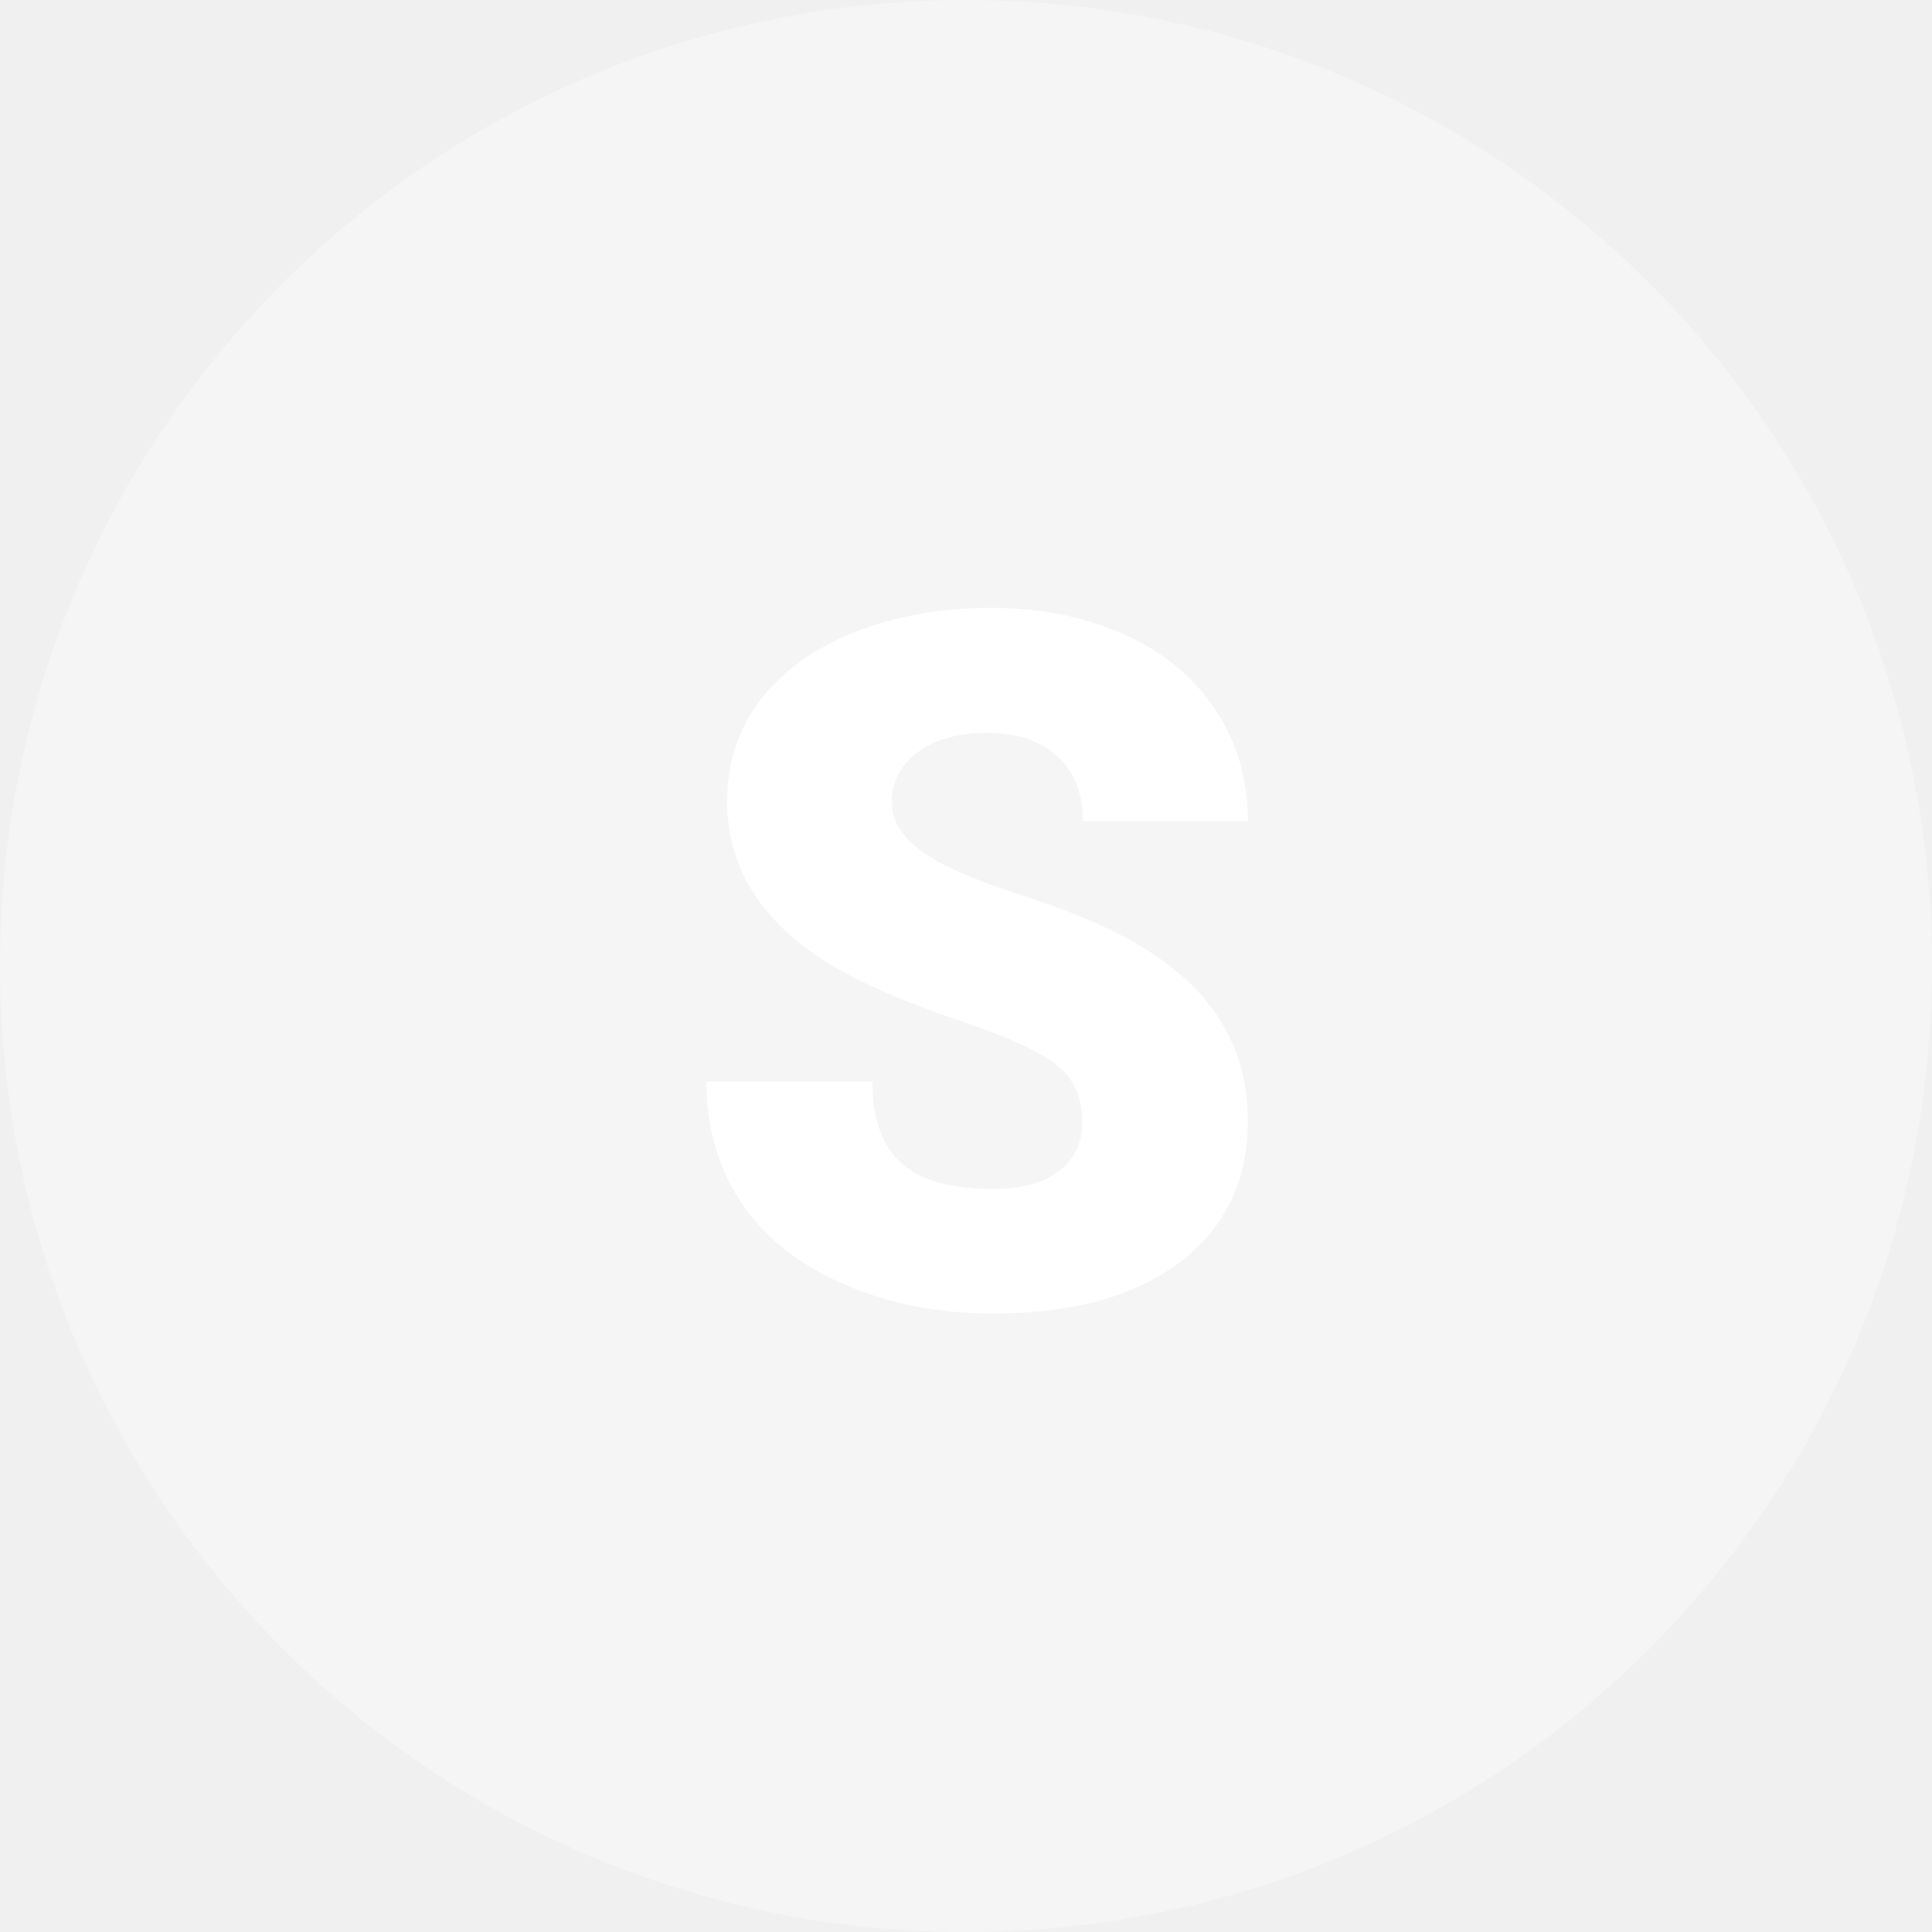
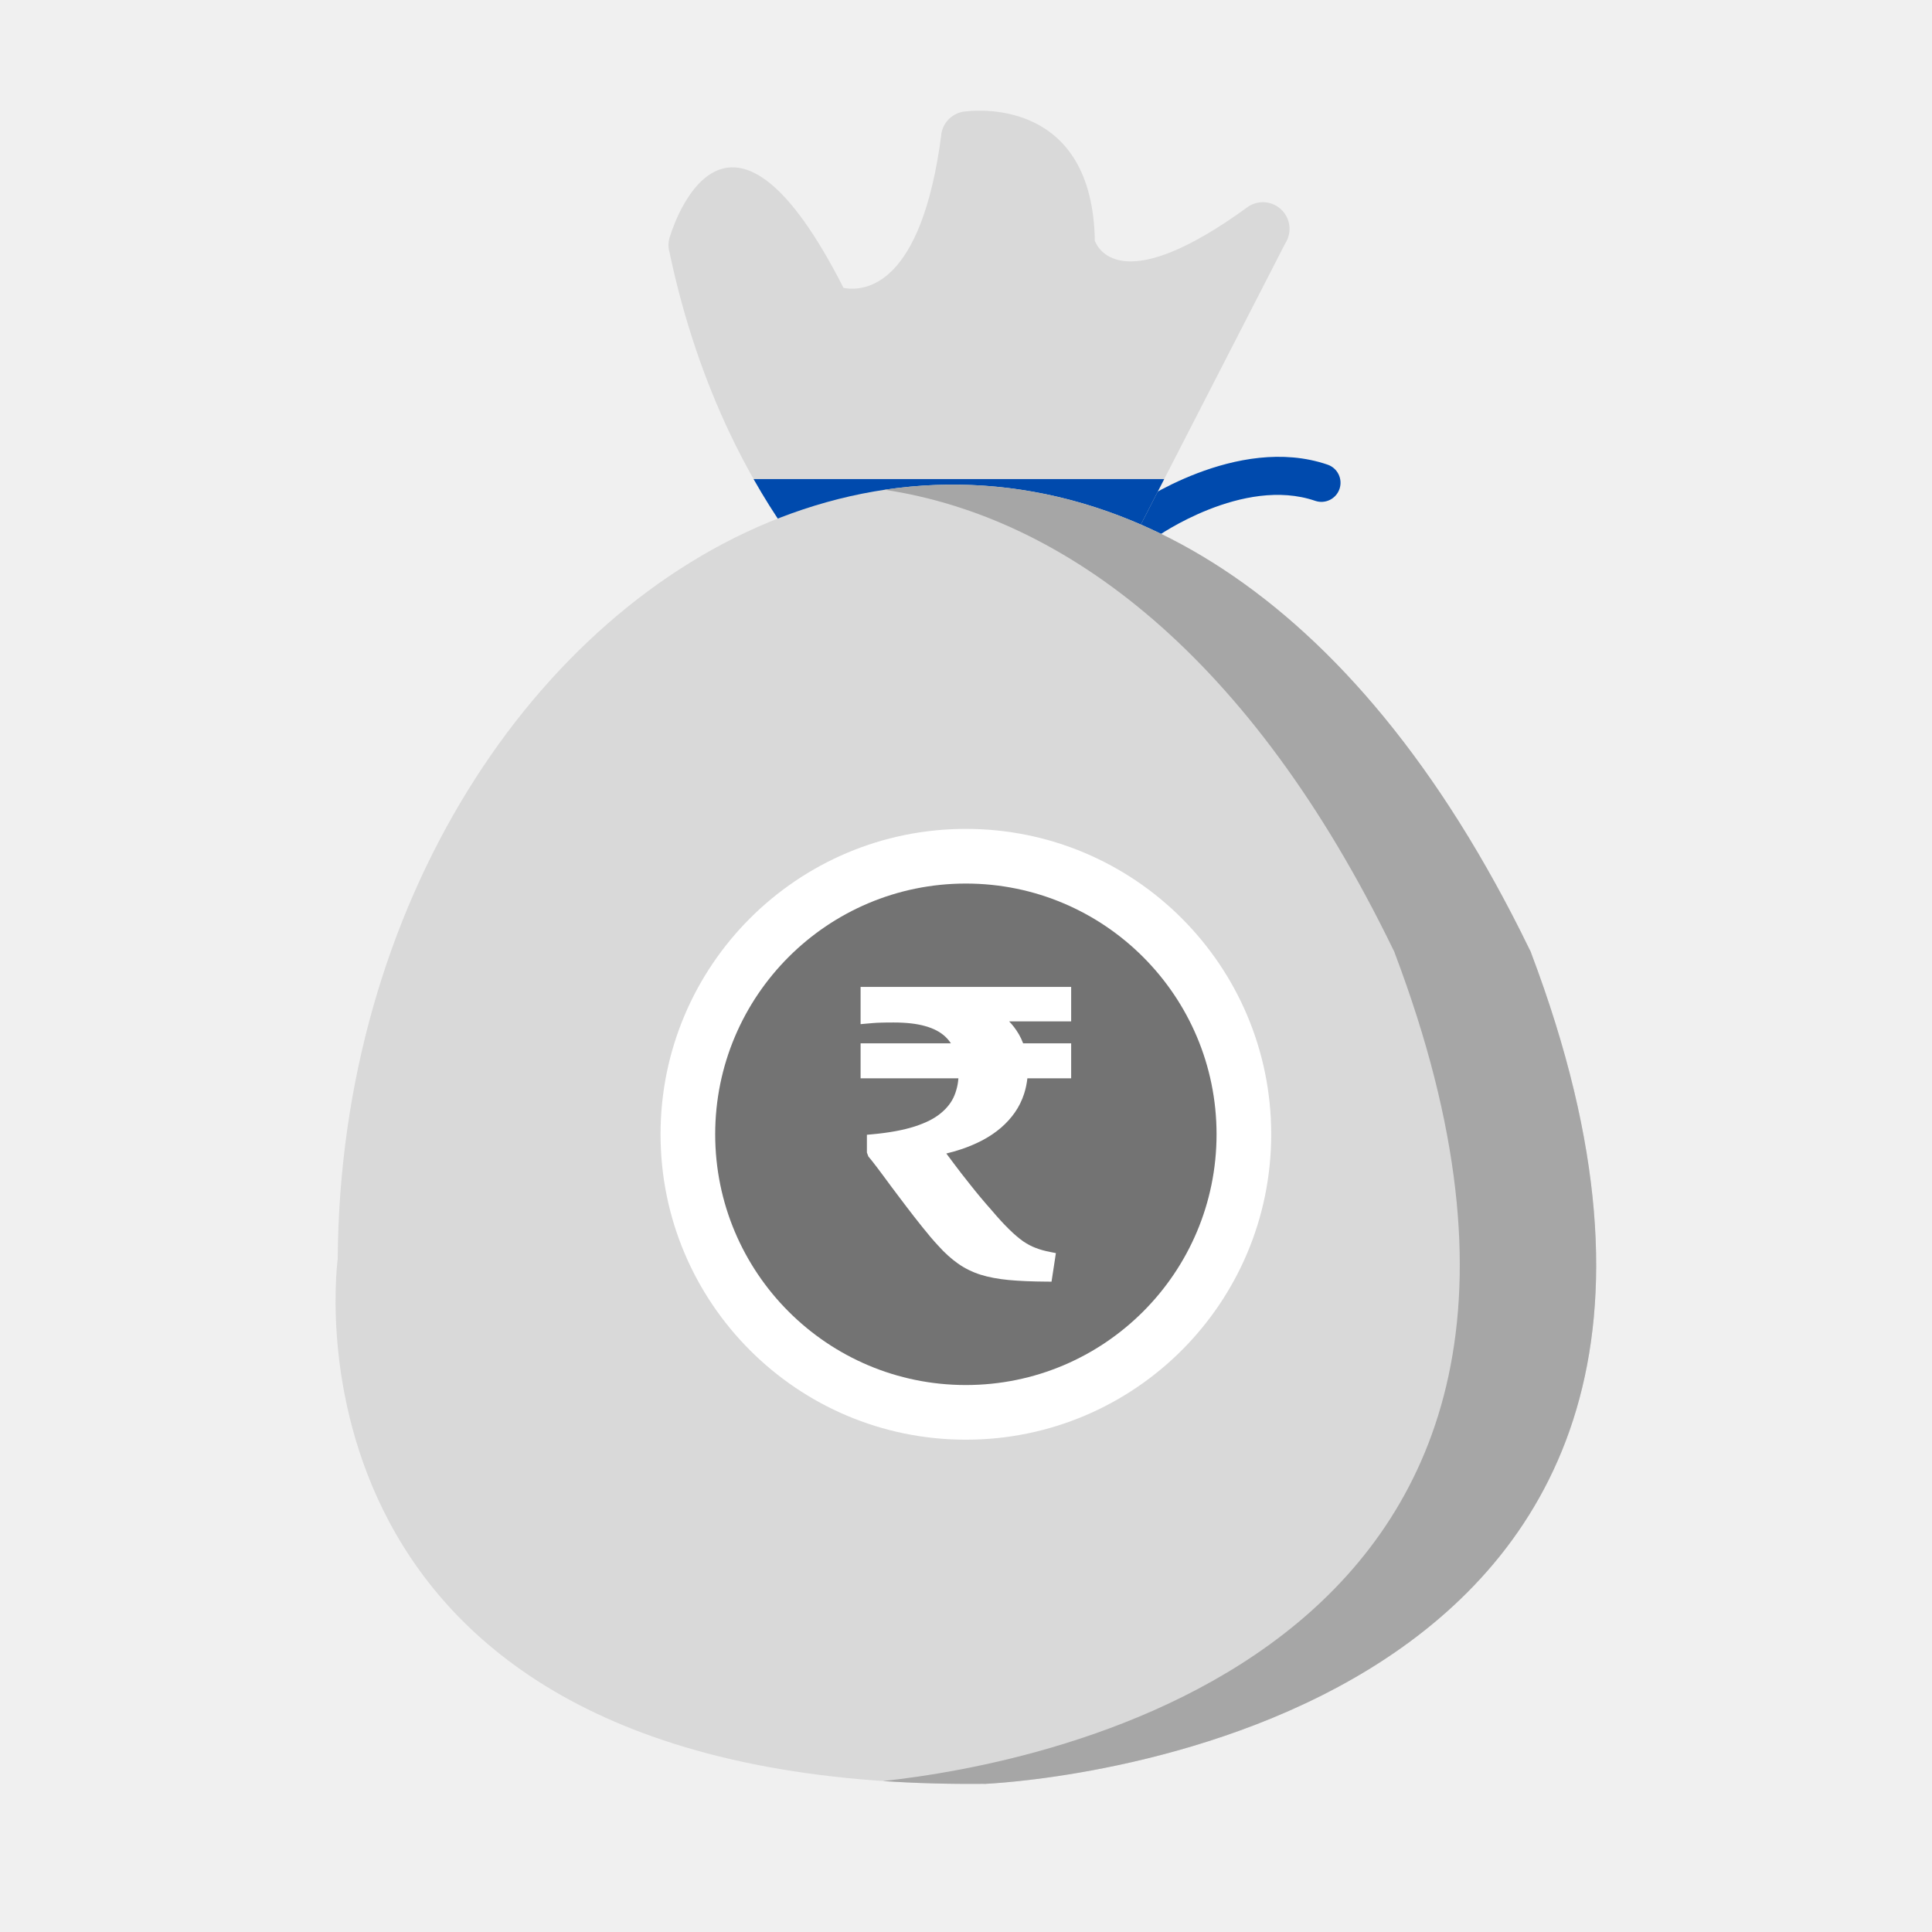
- <svg xmlns="http://www.w3.org/2000/svg" width="40px" height="40px" viewBox="0 0 40 40" version="1.1">
-   <g id="Symbols" stroke="none" stroke-width="1" fill="none" fill-rule="evenodd">
-     <g id="Group-7" fill="#FFFFFF">
-       <g id="Group">
-         <circle id="Oval" opacity="0.319" cx="20" cy="20" r="20" />
-         <path d="M22.408,23.221 C22.408,22.719 22.231,22.329 21.876,22.049 C21.521,21.769 20.898,21.479 20.006,21.18 C19.114,20.88 18.385,20.59 17.818,20.311 C15.976,19.406 15.055,18.162 15.055,16.58 C15.055,15.792 15.284,15.097 15.743,14.495 C16.202,13.893 16.852,13.424 17.691,13.089 C18.531,12.754 19.475,12.586 20.523,12.586 C21.546,12.586 22.462,12.768 23.272,13.133 C24.083,13.497 24.713,14.017 25.162,14.69 C25.611,15.364 25.836,16.134 25.836,17 L22.418,17 C22.418,16.421 22.241,15.971 21.886,15.652 C21.531,15.333 21.051,15.174 20.445,15.174 C19.833,15.174 19.35,15.309 18.995,15.579 C18.64,15.849 18.463,16.193 18.463,16.609 C18.463,16.974 18.658,17.304 19.049,17.601 C19.439,17.897 20.126,18.203 21.109,18.519 C22.092,18.834 22.9,19.174 23.531,19.539 C25.068,20.424 25.836,21.645 25.836,23.201 C25.836,24.445 25.367,25.421 24.43,26.131 C23.492,26.84 22.206,27.195 20.572,27.195 C19.42,27.195 18.377,26.989 17.442,26.575 C16.508,26.162 15.805,25.595 15.333,24.876 C14.861,24.157 14.625,23.328 14.625,22.391 L18.062,22.391 C18.062,23.152 18.259,23.714 18.653,24.075 C19.047,24.437 19.687,24.617 20.572,24.617 C21.139,24.617 21.586,24.495 21.915,24.251 C22.244,24.007 22.408,23.663 22.408,23.221 Z" id="S" fill-rule="nonzero" />
-       </g>
+ <svg xmlns="http://www.w3.org/2000/svg" width="1134pt" height="1134pt" viewBox="0 0 1134 1134" version="1.2">
+   <defs>
+     <clipPath id="clip1">
+       <path d="M 196.957 284 L 936.895 284 L 936.895 1047.07 L 196.957 1047.07 Z M 196.957 284 " />
+     </clipPath>
+     <clipPath id="clip2">
+       <path d="M 518 284 L 936.898 284 L 936.898 1047.07 L 518 1047.07 Z M 518 284 " />
+     </clipPath>
+   </defs>
+   <g id="surface1">
+     <path style=" stroke:none;fill-rule:nonzero;fill:rgb(0%,29.019%,67.839%);fill-opacity:1;" d="M 666.152 296.613 C 661.062 300.145 659.812 307.137 663.344 312.23 C 666.887 317.32 673.875 318.574 678.969 315.043 C 679.105 314.934 729.531 279.426 771.957 293.969 C 777.824 295.984 784.211 292.855 786.227 287 C 788.23 281.133 785.109 274.746 779.246 272.73 C 725.957 254.461 666.324 296.484 666.152 296.613 " />
+     <path style=" stroke:none;fill-rule:nonzero;fill:rgb(85.1%,85.1%,85.1%);fill-opacity:1;" d="M 460.379 310.086 C 449.984 295 438.582 276.031 427.773 253.059 C 414.195 224.223 401.48 188.965 392.75 147.039 L 392.707 147.039 C 392.07 143.973 392.379 140.926 393.43 138.199 C 397.16 126.465 428.633 38.223 495.129 169.008 C 507.57 171.25 540.863 168.395 552.523 78.977 L 552.469 78.965 C 553.445 71.516 559.512 65.969 566.715 65.395 C 575.613 64.336 641.312 59.23 642.617 141.371 C 645.395 148.121 661.223 173.223 732.078 121.691 L 732.066 121.668 C 739.055 116.586 748.836 118.137 753.914 125.129 C 757.809 130.484 757.809 137.488 754.445 142.75 L 666.523 313.926 C 618.742 294.258 567.395 286.969 514.473 295.637 C 495.805 298.703 477.742 303.605 460.379 310.086 " />
+     <path style=" stroke:none;fill-rule:nonzero;fill:rgb(0%,29.019%,67.839%);fill-opacity:1;" d="M 460.379 310.086 C 454.578 301.672 448.469 292.051 442.324 281.207 L 683.336 281.207 L 666.523 313.926 C 618.742 294.258 567.395 286.969 514.473 295.637 C 495.805 298.703 477.742 303.605 460.379 310.086 " />
+     <g clip-path="url(#clip1)" clip-rule="nonzero">
+       <path style=" stroke:none;fill-rule:evenodd;fill:rgb(85.1%,85.1%,85.1%);fill-opacity:1;" d="M 579.441 1046.98 C 605.641 1045.59 1071.105 1014.684 898.68 559.297 L 898.711 559.254 C 898.402 558.469 898.055 557.727 897.652 557.027 C 654.602 56.707 200.984 321.641 198.227 738.875 C 196.141 755.871 165.602 1050.906 577.617 1047.035 L 577.641 1047.098 C 578.254 1047.098 578.859 1047.055 579.441 1046.98 " />
    </g>
+     <g clip-path="url(#clip2)" clip-rule="nonzero">
+       <path style=" stroke:none;fill-rule:evenodd;fill:rgb(65.099%,65.099%,65.099%);fill-opacity:1;" d="M 897.652 557.027 C 792.961 341.523 649.215 267.996 519.246 287.465 C 625.668 303.531 734.059 385.086 817.59 557.027 C 817.992 557.727 818.352 558.469 818.641 559.254 L 818.617 559.297 C 974.402 970.719 609.504 1035.672 518.281 1045.398 C 536.961 1046.664 556.723 1047.234 577.617 1047.035 L 577.641 1047.098 C 578.254 1047.098 578.859 1047.055 579.441 1046.98 C 605.641 1045.59 1071.105 1014.684 898.68 559.297 L 898.711 559.254 C 898.402 558.469 898.055 557.727 897.652 557.027 " />
+     </g>
+     <path style=" stroke:none;fill-rule:evenodd;fill:rgb(100%,100%,100%);fill-opacity:1;" d="M 746.141 665.773 C 746.141 616.281 726.082 571.465 693.648 539.023 C 661.223 506.59 616.418 486.523 566.926 486.523 C 517.434 486.523 472.629 506.59 440.203 539.023 C 407.77 571.465 387.711 616.281 387.711 665.773 C 387.711 715.281 407.77 760.094 440.203 792.539 C 472.629 824.973 517.434 845.035 566.926 845.035 C 616.418 845.035 661.223 824.973 693.648 792.539 C 726.082 760.094 746.141 715.281 746.141 665.773 " />
+     <path style=" stroke:none;fill-rule:evenodd;fill:rgb(45.099%,45.099%,45.099%);fill-opacity:1;" d="M 566.926 518.609 C 607.551 518.609 644.336 535.086 670.957 561.715 C 697.594 588.348 714.066 625.141 714.066 665.773 C 714.066 706.422 697.594 743.215 670.957 769.844 C 644.336 796.477 607.551 812.953 566.926 812.953 C 526.289 812.953 489.504 796.477 462.883 769.844 C 436.258 743.215 419.785 706.422 419.785 665.773 C 419.785 625.141 436.258 588.348 462.883 561.715 C 489.504 535.086 526.289 518.609 566.926 518.609 " />
+     <path style=" stroke:none;fill-rule:nonzero;fill:rgb(100%,100%,100%);fill-opacity:1;" d="M 628.723 582.852 L 628.723 599.496 L 592.297 599.496 C 592.766 599.973 593.219 600.473 593.676 600.98 C 594.727 602.191 595.723 603.484 596.656 604.887 C 597.656 606.352 598.547 607.898 599.332 609.555 C 599.766 610.469 600.156 611.41 600.539 612.387 L 628.723 612.387 L 628.723 632.93 L 603.031 632.93 C 602.672 636.109 602.035 639.133 601.102 642.008 C 599.816 645.969 598.016 649.617 595.691 652.949 C 593.41 656.215 590.684 659.219 587.535 661.934 C 584.395 664.629 580.844 667.039 576.898 669.148 L 576.863 669.172 C 572.984 671.219 568.773 673.023 564.223 674.551 C 561.41 675.492 558.484 676.332 555.449 677.062 L 559.523 682.496 L 559.523 682.508 C 560.996 684.492 562.598 686.59 564.305 688.797 C 565.898 690.848 567.723 693.16 569.758 695.715 L 569.777 695.727 C 571.68 698.145 573.617 700.531 575.602 702.898 C 577.715 705.422 579.77 707.812 581.797 710.082 L 581.852 710.145 C 583.918 712.574 585.754 714.664 587.367 716.438 C 589.031 718.25 590.645 719.926 592.215 721.465 C 593.676 722.91 595.098 724.223 596.477 725.391 C 597.867 726.578 599.184 727.621 600.445 728.52 L 600.445 728.531 C 601.676 729.359 602.914 730.113 604.156 730.781 C 605.375 731.43 606.617 731.992 607.859 732.457 L 607.941 732.477 C 609.184 732.977 610.512 733.422 611.898 733.805 C 613.258 734.188 614.773 734.535 616.406 734.855 L 619.758 735.512 L 619.25 738.875 L 617.668 749.242 L 617.203 752.277 L 614.137 752.254 C 609.875 752.234 605.961 752.137 602.395 751.98 C 598.695 751.832 595.246 751.598 592.086 751.309 L 592.043 751.309 C 588.902 751.004 585.965 750.59 583.238 750.078 C 580.418 749.551 577.84 748.914 575.508 748.18 C 573.121 747.418 570.82 746.492 568.582 745.391 C 566.363 744.297 564.254 743.047 562.258 741.633 C 560.34 740.285 558.367 738.695 556.363 736.883 C 554.461 735.164 552.562 733.254 550.699 731.164 L 550.688 731.164 C 549.211 729.57 547.695 727.863 546.156 726.051 C 544.621 724.234 543.059 722.324 541.457 720.32 C 539.984 718.496 538.402 716.5 536.676 714.281 C 534.902 712.023 533.281 709.922 531.859 708.035 L 531.871 708.035 C 530.535 706.305 528.91 704.152 527.16 701.816 C 523.672 697.18 523.129 696.449 522.684 695.855 L 522.672 695.832 C 520.988 693.539 519.66 691.746 518.59 690.305 C 516.969 688.121 515.844 686.625 514.973 685.469 C 513.668 683.758 512.641 682.422 511.949 681.551 C 511.133 680.535 510.391 679.609 509.703 678.805 L 508.832 676.492 L 508.832 666.062 L 512.078 665.766 C 517.031 665.309 521.602 664.691 525.793 663.918 C 529.898 663.156 533.621 662.242 536.941 661.172 C 540.25 660.098 543.199 658.898 545.797 657.574 C 548.289 656.289 550.465 654.867 552.32 653.309 L 552.332 653.297 C 554.199 651.762 555.789 650.117 557.113 648.363 C 558.418 646.645 559.469 644.812 560.242 642.879 C 561.07 640.832 561.688 638.688 562.102 636.449 C 562.301 635.305 562.449 634.137 562.547 632.93 L 505.129 632.93 L 505.129 612.387 L 558.133 612.387 L 558.016 612.207 C 557.008 610.699 555.82 609.344 554.473 608.121 L 554.461 608.121 C 553.062 606.871 551.418 605.746 549.562 604.781 C 547.652 603.793 545.512 602.965 543.133 602.309 L 543.094 602.289 C 540.664 601.586 537.906 601.055 534.82 600.695 C 531.699 600.336 528.262 600.156 524.508 600.156 C 522.387 600.156 521.145 600.164 520.414 600.176 C 519.27 600.195 518.176 600.219 517.18 600.25 C 516.363 600.27 515.555 600.305 514.676 600.336 C 514.07 600.367 513.445 600.398 512.703 600.473 L 512.691 600.473 C 509.871 600.695 509.445 600.738 509.023 600.781 L 509.012 600.781 L 505.129 601.129 L 505.129 579.285 L 628.723 579.285 L 628.723 582.852 " />
  </g>
</svg>
